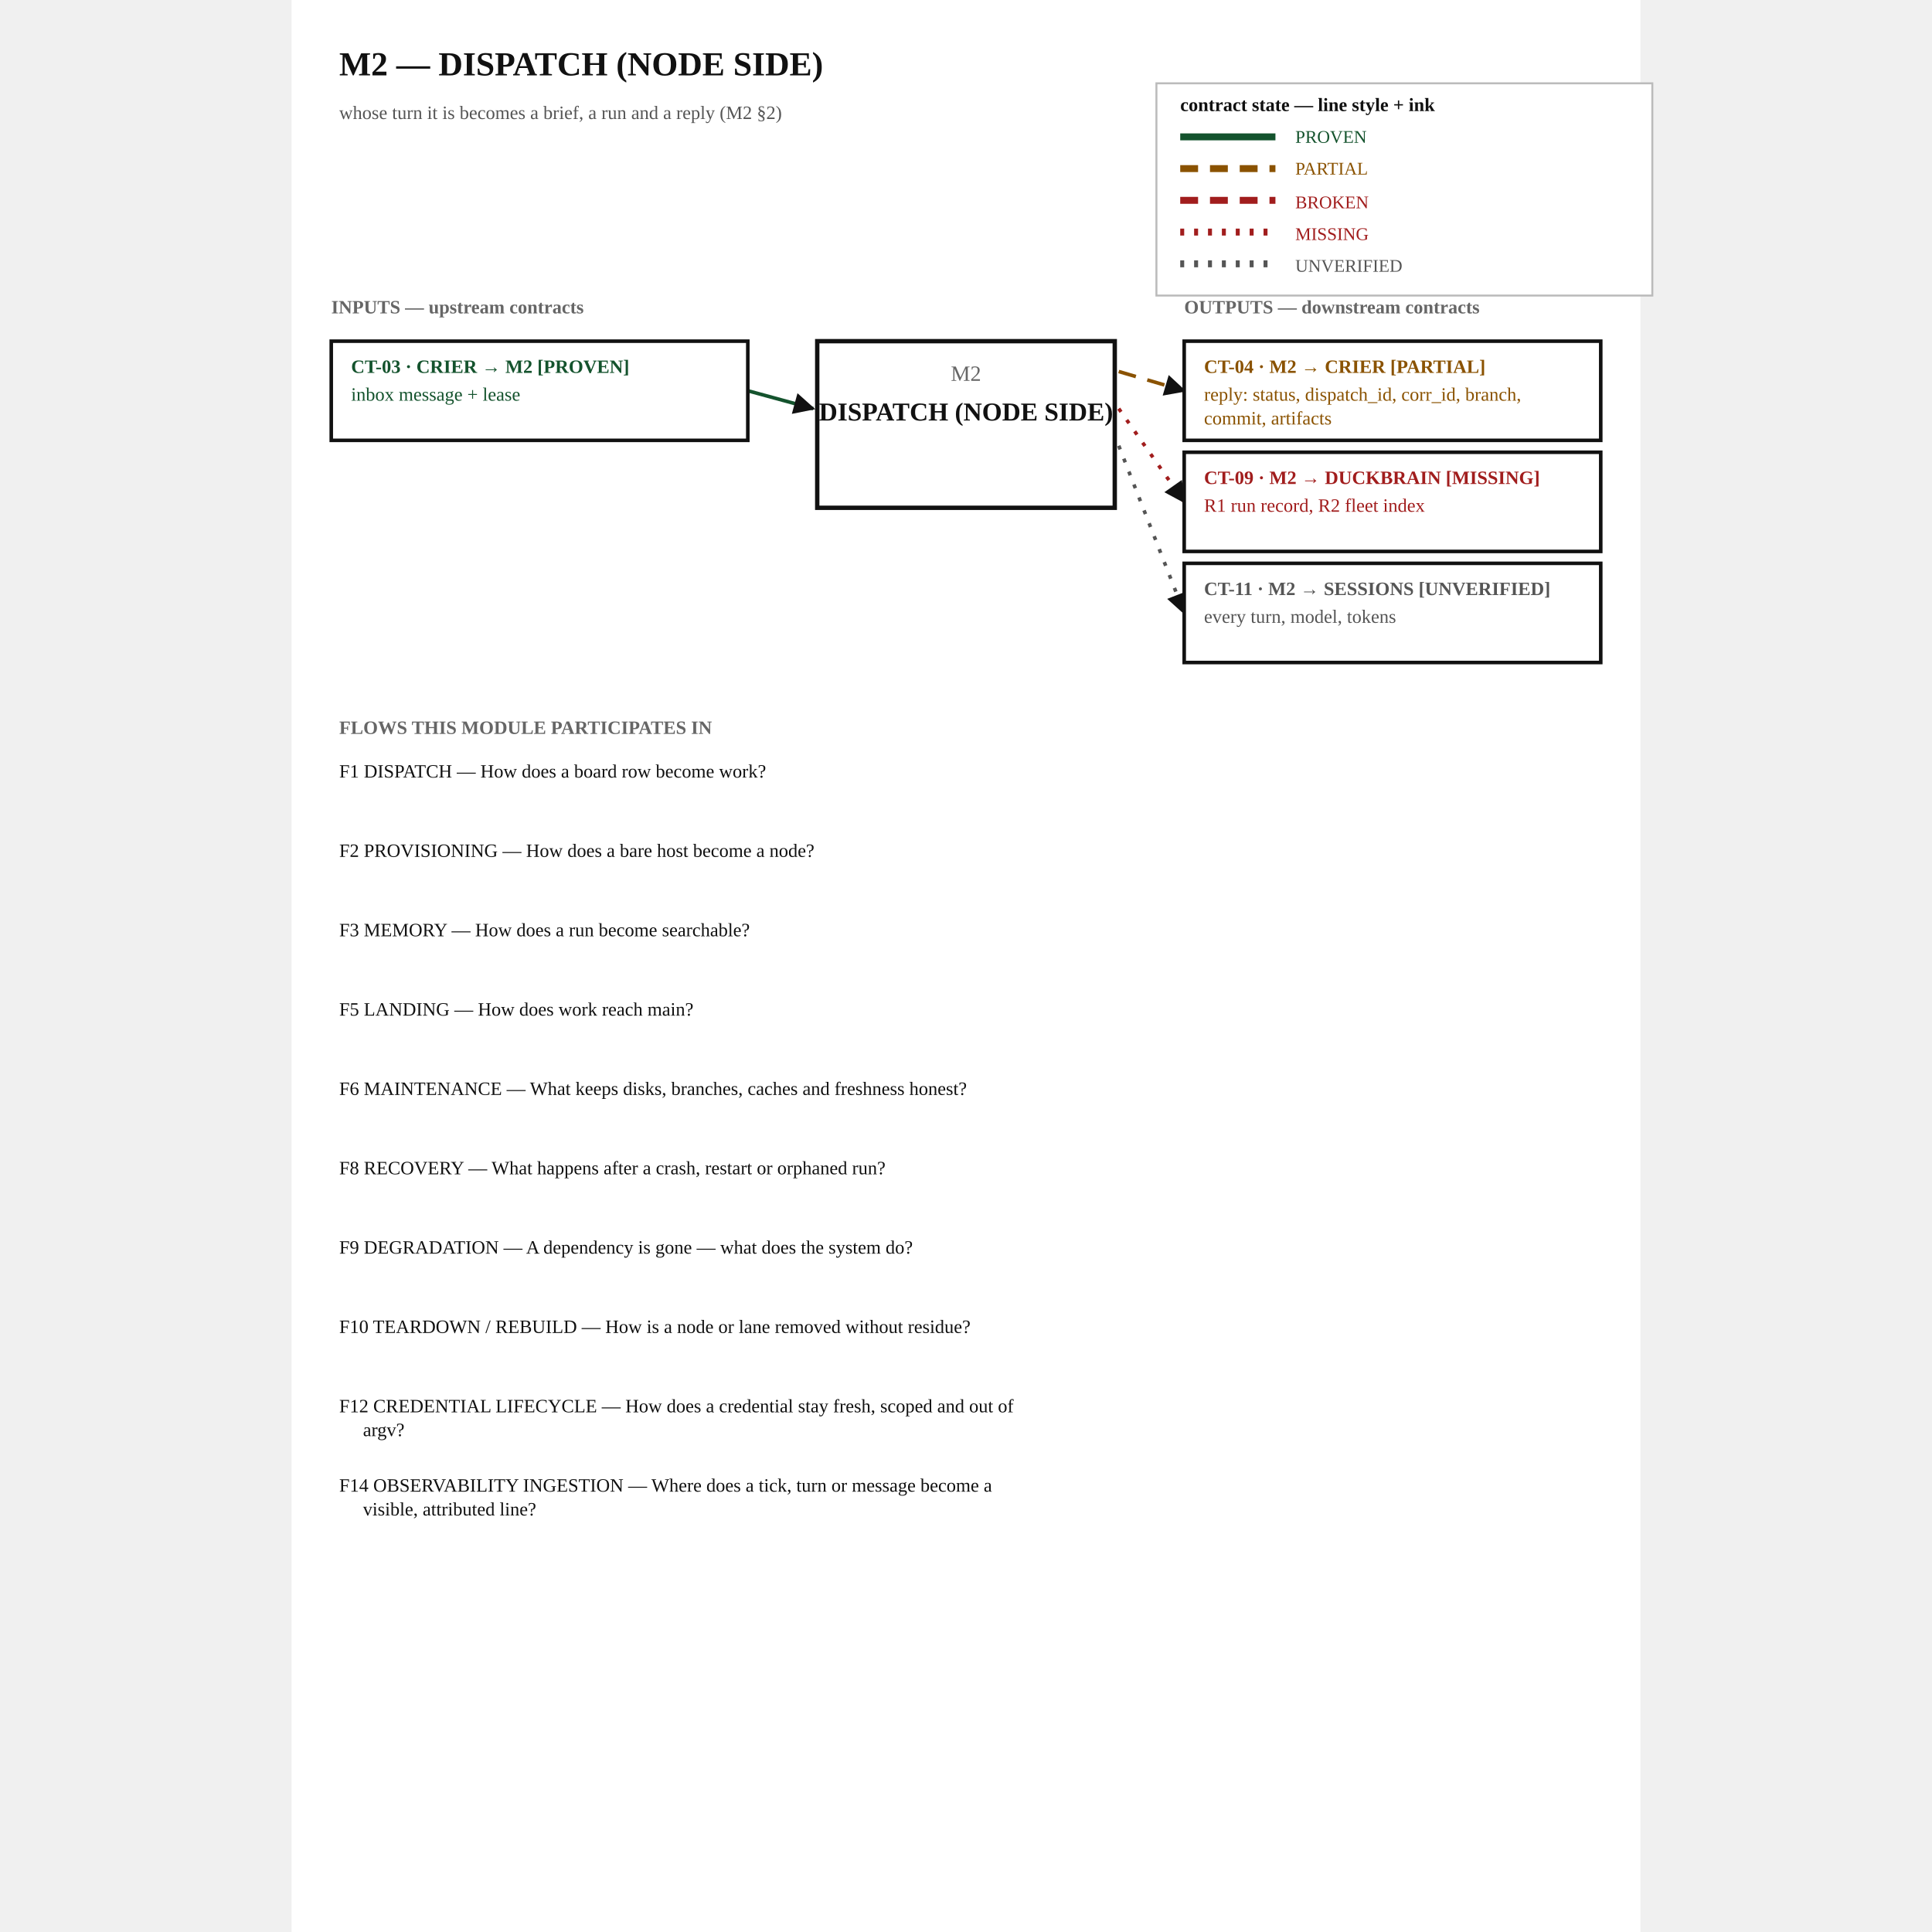
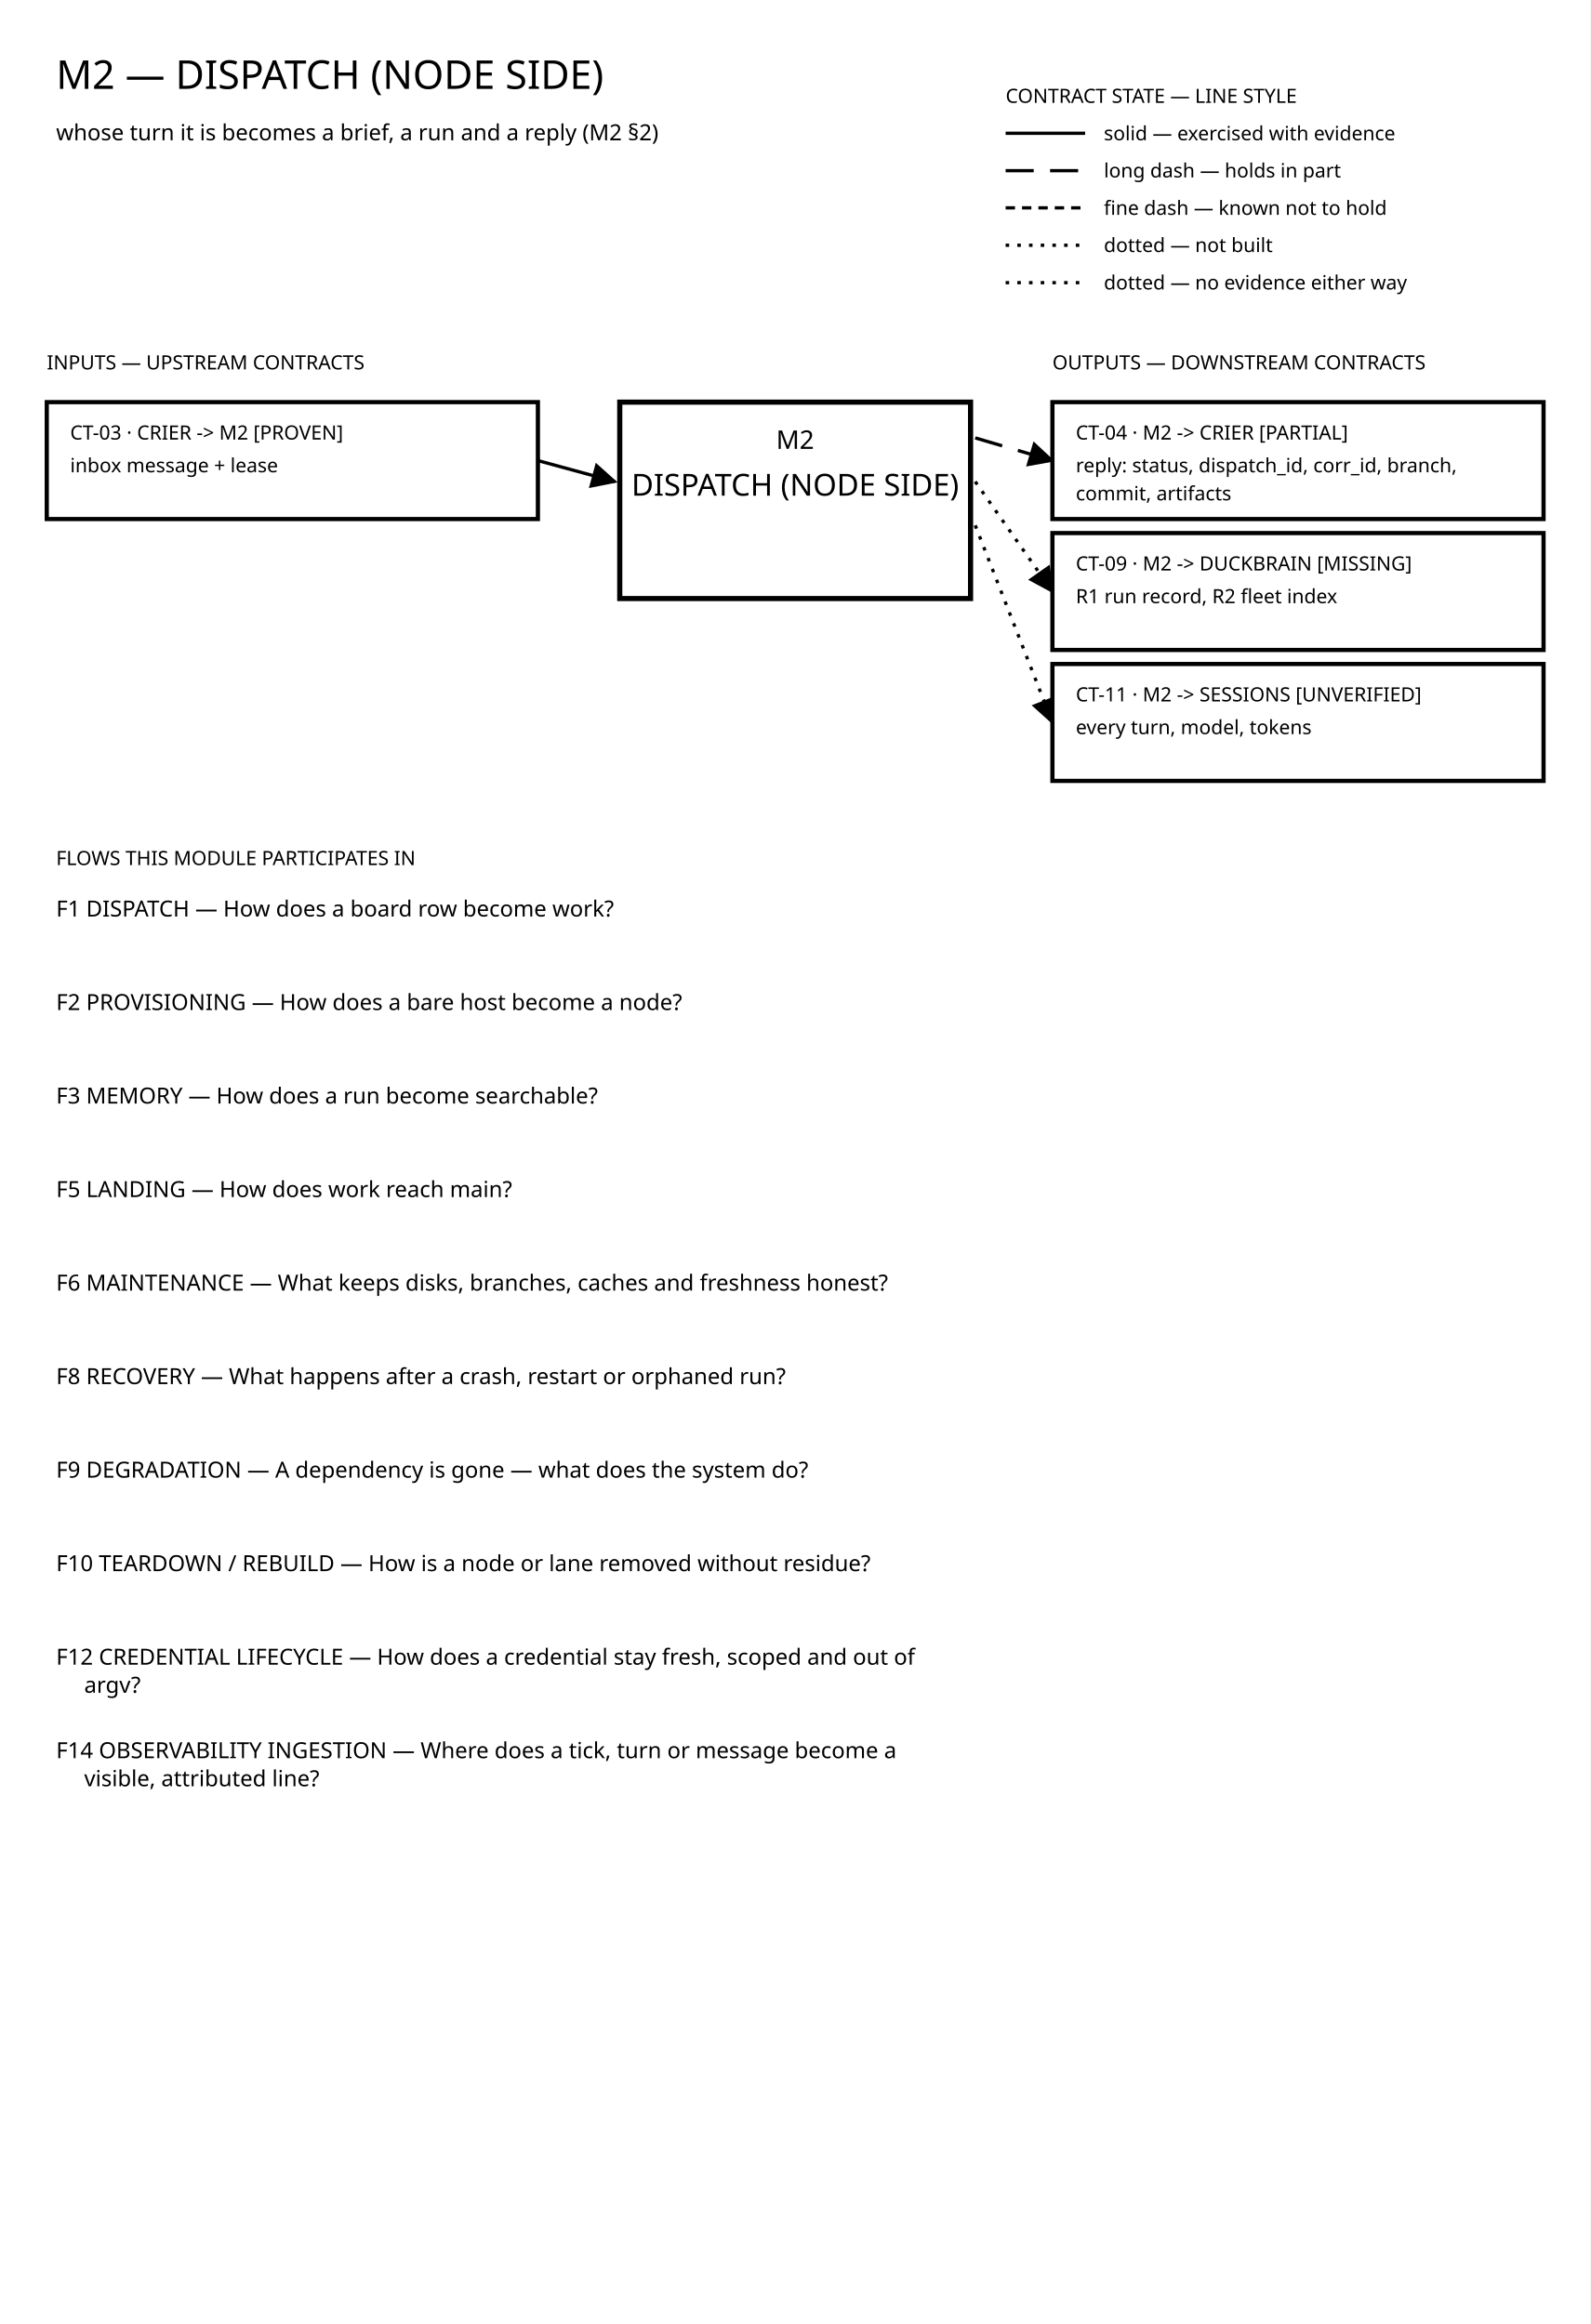
- <svg xmlns="http://www.w3.org/2000/svg" width="243.5mm" height="243.5mm" viewBox="0 0 680 974.0" preserveAspectRatio="xMidYMid meet">
-   <rect width="680" height="974.0" fill="#ffffff" />
+ <svg xmlns="http://www.w3.org/2000/svg" width="170.0mm" height="248.5mm" viewBox="0 0 680 994.0" preserveAspectRatio="xMidYMid meet">
+   <rect width="680" height="994.0" fill="#ffffff" />
  <defs>
-     <marker id="ar" viewBox="0 0 10 10" refX="9" refY="5" markerWidth="6" markerHeight="6" orient="auto">
-       <path d="M0,0 L10,5 L0,10 z" fill="#111111" />
+     <marker id="ar" viewBox="0 0 10 10" refX="9" refY="5" markerWidth="8" markerHeight="8" orient="auto">
+       <path d="M0,0 L10,5 L0,10 z" fill="#000000" />
    </marker>
  </defs>
-   <text x="24.0" y="38.0" font-size="17.00" font-weight="700" fill="#111111" text-anchor="start">M2 — DISPATCH (NODE SIDE)</text>
-   <text x="24.0" y="60.0" font-size="9.50" font-weight="400" fill="#555555" text-anchor="start">whose turn it is becomes a brief, a run and a reply (M2 §2)</text>
-   <rect x="265.0" y="172.0" width="150.0" height="84.0" fill="#ffffff" stroke="#111111" stroke-width="2.2" />
-   <text x="340.0" y="192.0" font-size="11.00" font-weight="400" fill="#666666" text-anchor="middle">M2</text>
-   <text x="340.0" y="212.0" font-size="13.00" font-weight="700" fill="#111111" text-anchor="middle">DISPATCH (NODE SIDE)</text>
-   <text x="20.0" y="158.0" font-size="9.50" font-weight="700" fill="#666666" text-anchor="start">INPUTS — upstream contracts</text>
-   <line x1="230.0" y1="197.0" x2="263.0" y2="206.0" stroke="#14532d" stroke-width="1.8" marker-end="url(#ar)" />
-   <rect x="20.0" y="172.0" width="210.0" height="50.0" fill="#ffffff" stroke="#111111" stroke-width="1.8" />
-   <text x="30.0" y="188.0" font-size="9.50" font-weight="700" fill="#14532d" text-anchor="start">CT-03 · CRIER → M2  [PROVEN]</text>
-   <text x="30.0" y="202.0" font-size="9.50" font-weight="400" fill="#14532d" text-anchor="start">inbox message + lease</text>
-   <text x="450.0" y="158.0" font-size="9.50" font-weight="700" fill="#666666" text-anchor="start">OUTPUTS — downstream contracts</text>
-   <line x1="417.0" y1="187.3" x2="450.0" y2="197.0" stroke="#8a5200" stroke-width="1.8" stroke-dasharray="9 6" marker-end="url(#ar)" />
-   <rect x="450.0" y="172.0" width="210.0" height="50.0" fill="#ffffff" stroke="#111111" stroke-width="1.8" />
-   <text x="460.0" y="188.0" font-size="9.50" font-weight="700" fill="#8a5200" text-anchor="start">CT-04 · M2 → CRIER  [PARTIAL]</text>
-   <text x="460.0" y="202.0" font-size="9.50" font-weight="400" fill="#8a5200" text-anchor="start">reply: status, dispatch_id, corr_id, branch,</text>
-   <text x="460.0" y="214.0" font-size="9.50" font-weight="400" fill="#8a5200" text-anchor="start">commit, artifacts</text>
-   <line x1="417.0" y1="206.0" x2="450.0" y2="253.0" stroke="#a11d1d" stroke-width="1.8" stroke-dasharray="2 5" marker-end="url(#ar)" />
-   <rect x="450.0" y="228.0" width="210.0" height="50.0" fill="#ffffff" stroke="#111111" stroke-width="1.8" />
-   <text x="460.0" y="244.0" font-size="9.50" font-weight="700" fill="#a11d1d" text-anchor="start">CT-09 · M2 → DUCKBRAIN  [MISSING]</text>
-   <text x="460.0" y="258.0" font-size="9.50" font-weight="400" fill="#a11d1d" text-anchor="start">R1 run record, R2 fleet index</text>
-   <line x1="417.0" y1="224.7" x2="450.0" y2="309.0" stroke="#555555" stroke-width="1.8" stroke-dasharray="2 5" marker-end="url(#ar)" />
-   <rect x="450.0" y="284.0" width="210.0" height="50.0" fill="#ffffff" stroke="#111111" stroke-width="1.8" />
-   <text x="460.0" y="300.0" font-size="9.50" font-weight="700" fill="#555555" text-anchor="start">CT-11 · M2 → SESSIONS  [UNVERIFIED]</text>
-   <text x="460.0" y="314.0" font-size="9.50" font-weight="400" fill="#555555" text-anchor="start">every turn, model, tokens</text>
-   <text x="24.0" y="370.0" font-size="9.50" font-weight="700" fill="#666666" text-anchor="start">FLOWS THIS MODULE PARTICIPATES IN</text>
-   <text x="24.0" y="392.0" font-size="9.50" font-weight="400" fill="#111111" text-anchor="start">F1 DISPATCH — How does a board row become work?</text>
-   <text x="24.0" y="432.0" font-size="9.50" font-weight="400" fill="#111111" text-anchor="start">F2 PROVISIONING — How does a bare host become a node?</text>
-   <text x="24.0" y="472.0" font-size="9.50" font-weight="400" fill="#111111" text-anchor="start">F3 MEMORY — How does a run become searchable?</text>
-   <text x="24.0" y="512.0" font-size="9.50" font-weight="400" fill="#111111" text-anchor="start">F5 LANDING — How does work reach main?</text>
-   <text x="24.0" y="552.0" font-size="9.50" font-weight="400" fill="#111111" text-anchor="start">F6 MAINTENANCE — What keeps disks, branches, caches and freshness honest?</text>
-   <text x="24.0" y="592.0" font-size="9.50" font-weight="400" fill="#111111" text-anchor="start">F8 RECOVERY — What happens after a crash, restart or orphaned run?</text>
-   <text x="24.0" y="632.0" font-size="9.50" font-weight="400" fill="#111111" text-anchor="start">F9 DEGRADATION — A dependency is gone — what does the system do?</text>
-   <text x="24.0" y="672.0" font-size="9.50" font-weight="400" fill="#111111" text-anchor="start">F10 TEARDOWN / REBUILD — How is a node or lane removed without residue?</text>
-   <text x="24.0" y="712.0" font-size="9.50" font-weight="400" fill="#111111" text-anchor="start">F12 CREDENTIAL LIFECYCLE — How does a credential stay fresh, scoped and out of</text>
-   <text x="36.0" y="724.0" font-size="9.50" font-weight="400" fill="#111111" text-anchor="start">argv?</text>
-   <text x="24.0" y="752.0" font-size="9.50" font-weight="400" fill="#111111" text-anchor="start">F14 OBSERVABILITY INGESTION — Where does a tick, turn or message become a</text>
-   <text x="36.0" y="764.0" font-size="9.50" font-weight="400" fill="#111111" text-anchor="start">visible, attributed line?</text>
-   <g id="legend">
-     <rect x="436" y="42" width="250" height="107" fill="#ffffff" stroke="#bbbbbb" stroke-width="1" />
-     <text x="448" y="56" font-size="9.5" font-weight="700" fill="#111111">contract state — line style + ink</text>
-     <line x1="448" y1="69" x2="496" y2="69" stroke="#14532d" stroke-width="3.5" />
-     <text x="506" y="72" font-size="9" fill="#14532d">PROVEN</text>
-     <line x1="448" y1="85" x2="496" y2="85" stroke="#8a5200" stroke-width="3.5" stroke-dasharray="9 6" />
-     <text x="506" y="88" font-size="9" fill="#8a5200">PARTIAL</text>
-     <line x1="448" y1="101" x2="496" y2="101" stroke="#a11d1d" stroke-width="3.5" stroke-dasharray="9 6" />
-     <text x="506" y="105" font-size="9" fill="#a11d1d">BROKEN</text>
-     <line x1="448" y1="117" x2="496" y2="117" stroke="#a11d1d" stroke-width="3.5" stroke-dasharray="2 5" />
-     <text x="506" y="121" font-size="9" fill="#a11d1d">MISSING</text>
-     <line x1="448" y1="133" x2="496" y2="133" stroke="#555555" stroke-width="3.5" stroke-dasharray="2 5" />
-     <text x="506" y="137" font-size="9" fill="#555555">UNVERIFIED</text>
+   <g font-family="Routed Gothic Narrow, Routed Gothic, sans-serif">
+     <text x="24.0" y="38.0" font-size="17.00" fill="#000000" text-anchor="start">M2 — DISPATCH (NODE SIDE)</text>
+     <text x="24.0" y="60.0" font-size="9.50" fill="#000000" text-anchor="start">whose turn it is becomes a brief, a run and a reply (M2 §2)</text>
+     <rect x="265.0" y="172.0" width="150.0" height="84.0" fill="#ffffff" stroke="#000000" stroke-width="2.2" />
+     <text x="340.0" y="192.0" font-size="11.00" fill="#000000" text-anchor="middle">M2</text>
+     <text x="340.0" y="212.0" font-size="13.00" fill="#000000" text-anchor="middle">DISPATCH (NODE SIDE)</text>
+     <text x="20.0" y="158.0" font-size="8.40" fill="#000000" text-anchor="start">INPUTS — UPSTREAM CONTRACTS</text>
+     <polyline points="230.0,197.0 263.0,206.0" fill="none" stroke="#000000" stroke-width="1.4" marker-end="url(#ar)" />
+     <rect x="20.0" y="172.0" width="210.0" height="50.0" fill="#ffffff" stroke="#000000" stroke-width="1.8" />
+     <text x="30.0" y="188.0" font-size="8.40" fill="#000000" text-anchor="start">CT-03 · CRIER -&gt; M2  [PROVEN]</text>
+     <text x="30.0" y="202.0" font-size="8.40" fill="#000000" text-anchor="start">inbox message + lease</text>
+     <text x="450.0" y="158.0" font-size="8.40" fill="#000000" text-anchor="start">OUTPUTS — DOWNSTREAM CONTRACTS</text>
+     <polyline points="417.0,187.3 450.0,197.0" fill="none" stroke="#000000" stroke-width="1.4" stroke-dasharray="12 7" marker-end="url(#ar)" />
+     <rect x="450.0" y="172.0" width="210.0" height="50.0" fill="#ffffff" stroke="#000000" stroke-width="1.8" />
+     <text x="460.0" y="188.0" font-size="8.40" fill="#000000" text-anchor="start">CT-04 · M2 -&gt; CRIER  [PARTIAL]</text>
+     <text x="460.0" y="202.0" font-size="8.40" fill="#000000" text-anchor="start">reply: status, dispatch_id, corr_id, branch,</text>
+     <text x="460.0" y="214.0" font-size="8.40" fill="#000000" text-anchor="start">commit, artifacts</text>
+     <polyline points="417.0,206.0 450.0,253.0" fill="none" stroke="#000000" stroke-width="1.4" stroke-dasharray="1.5 3.5" marker-end="url(#ar)" />
+     <rect x="450.0" y="228.0" width="210.0" height="50.0" fill="#ffffff" stroke="#000000" stroke-width="1.8" />
+     <text x="460.0" y="244.0" font-size="8.40" fill="#000000" text-anchor="start">CT-09 · M2 -&gt; DUCKBRAIN  [MISSING]</text>
+     <text x="460.0" y="258.0" font-size="8.40" fill="#000000" text-anchor="start">R1 run record, R2 fleet index</text>
+     <polyline points="417.0,224.7 450.0,309.0" fill="none" stroke="#000000" stroke-width="1.4" stroke-dasharray="1.5 3.5" marker-end="url(#ar)" />
+     <rect x="450.0" y="284.0" width="210.0" height="50.0" fill="#ffffff" stroke="#000000" stroke-width="1.8" />
+     <text x="460.0" y="300.0" font-size="8.40" fill="#000000" text-anchor="start">CT-11 · M2 -&gt; SESSIONS  [UNVERIFIED]</text>
+     <text x="460.0" y="314.0" font-size="8.40" fill="#000000" text-anchor="start">every turn, model, tokens</text>
+     <text x="24.0" y="370.0" font-size="8.40" fill="#000000" text-anchor="start">FLOWS THIS MODULE PARTICIPATES IN</text>
+     <text x="24.0" y="392.0" font-size="9.50" fill="#000000" text-anchor="start">F1 DISPATCH — How does a board row become work?</text>
+     <text x="24.0" y="432.0" font-size="9.50" fill="#000000" text-anchor="start">F2 PROVISIONING — How does a bare host become a node?</text>
+     <text x="24.0" y="472.0" font-size="9.50" fill="#000000" text-anchor="start">F3 MEMORY — How does a run become searchable?</text>
+     <text x="24.0" y="512.0" font-size="9.50" fill="#000000" text-anchor="start">F5 LANDING — How does work reach main?</text>
+     <text x="24.0" y="552.0" font-size="9.50" fill="#000000" text-anchor="start">F6 MAINTENANCE — What keeps disks, branches, caches and freshness honest?</text>
+     <text x="24.0" y="592.0" font-size="9.50" fill="#000000" text-anchor="start">F8 RECOVERY — What happens after a crash, restart or orphaned run?</text>
+     <text x="24.0" y="632.0" font-size="9.50" fill="#000000" text-anchor="start">F9 DEGRADATION — A dependency is gone — what does the system do?</text>
+     <text x="24.0" y="672.0" font-size="9.50" fill="#000000" text-anchor="start">F10 TEARDOWN / REBUILD — How is a node or lane removed without residue?</text>
+     <text x="24.0" y="712.0" font-size="9.50" fill="#000000" text-anchor="start">F12 CREDENTIAL LIFECYCLE — How does a credential stay fresh, scoped and out of</text>
+     <text x="36.0" y="724.0" font-size="9.50" fill="#000000" text-anchor="start">argv?</text>
+     <text x="24.0" y="752.0" font-size="9.50" fill="#000000" text-anchor="start">F14 OBSERVABILITY INGESTION — Where does a tick, turn or message become a</text>
+     <text x="36.0" y="764.0" font-size="9.50" fill="#000000" text-anchor="start">visible, attributed line?</text>
+     <text x="430.0" y="44.0" font-size="8.40" fill="#000000" text-anchor="start">CONTRACT STATE — LINE STYLE</text>
+     <polyline points="430.0,57.0 464.0,57.0" fill="none" stroke="#000000" stroke-width="1.4" />
+     <text x="472.0" y="60.0" font-size="8.40" fill="#000000" text-anchor="start">solid — exercised with evidence</text>
+     <polyline points="430.0,73.0 464.0,73.0" fill="none" stroke="#000000" stroke-width="1.4" stroke-dasharray="12 7" />
+     <text x="472.0" y="75.9" font-size="8.40" fill="#000000" text-anchor="start">long dash — holds in part</text>
+     <polyline points="430.0,88.9 464.0,88.9" fill="none" stroke="#000000" stroke-width="1.4" stroke-dasharray="4 3" />
+     <text x="472.0" y="91.9" font-size="8.40" fill="#000000" text-anchor="start">fine dash — known not to hold</text>
+     <polyline points="430.0,104.9 464.0,104.9" fill="none" stroke="#000000" stroke-width="1.4" stroke-dasharray="1.5 3.5" />
+     <text x="472.0" y="107.8" font-size="8.40" fill="#000000" text-anchor="start">dotted — not built</text>
+     <polyline points="430.0,120.9 464.0,120.9" fill="none" stroke="#000000" stroke-width="1.4" stroke-dasharray="1.5 3.5" />
+     <text x="472.0" y="123.8" font-size="8.40" fill="#000000" text-anchor="start">dotted — no evidence either way</text>
  </g>
</svg>
